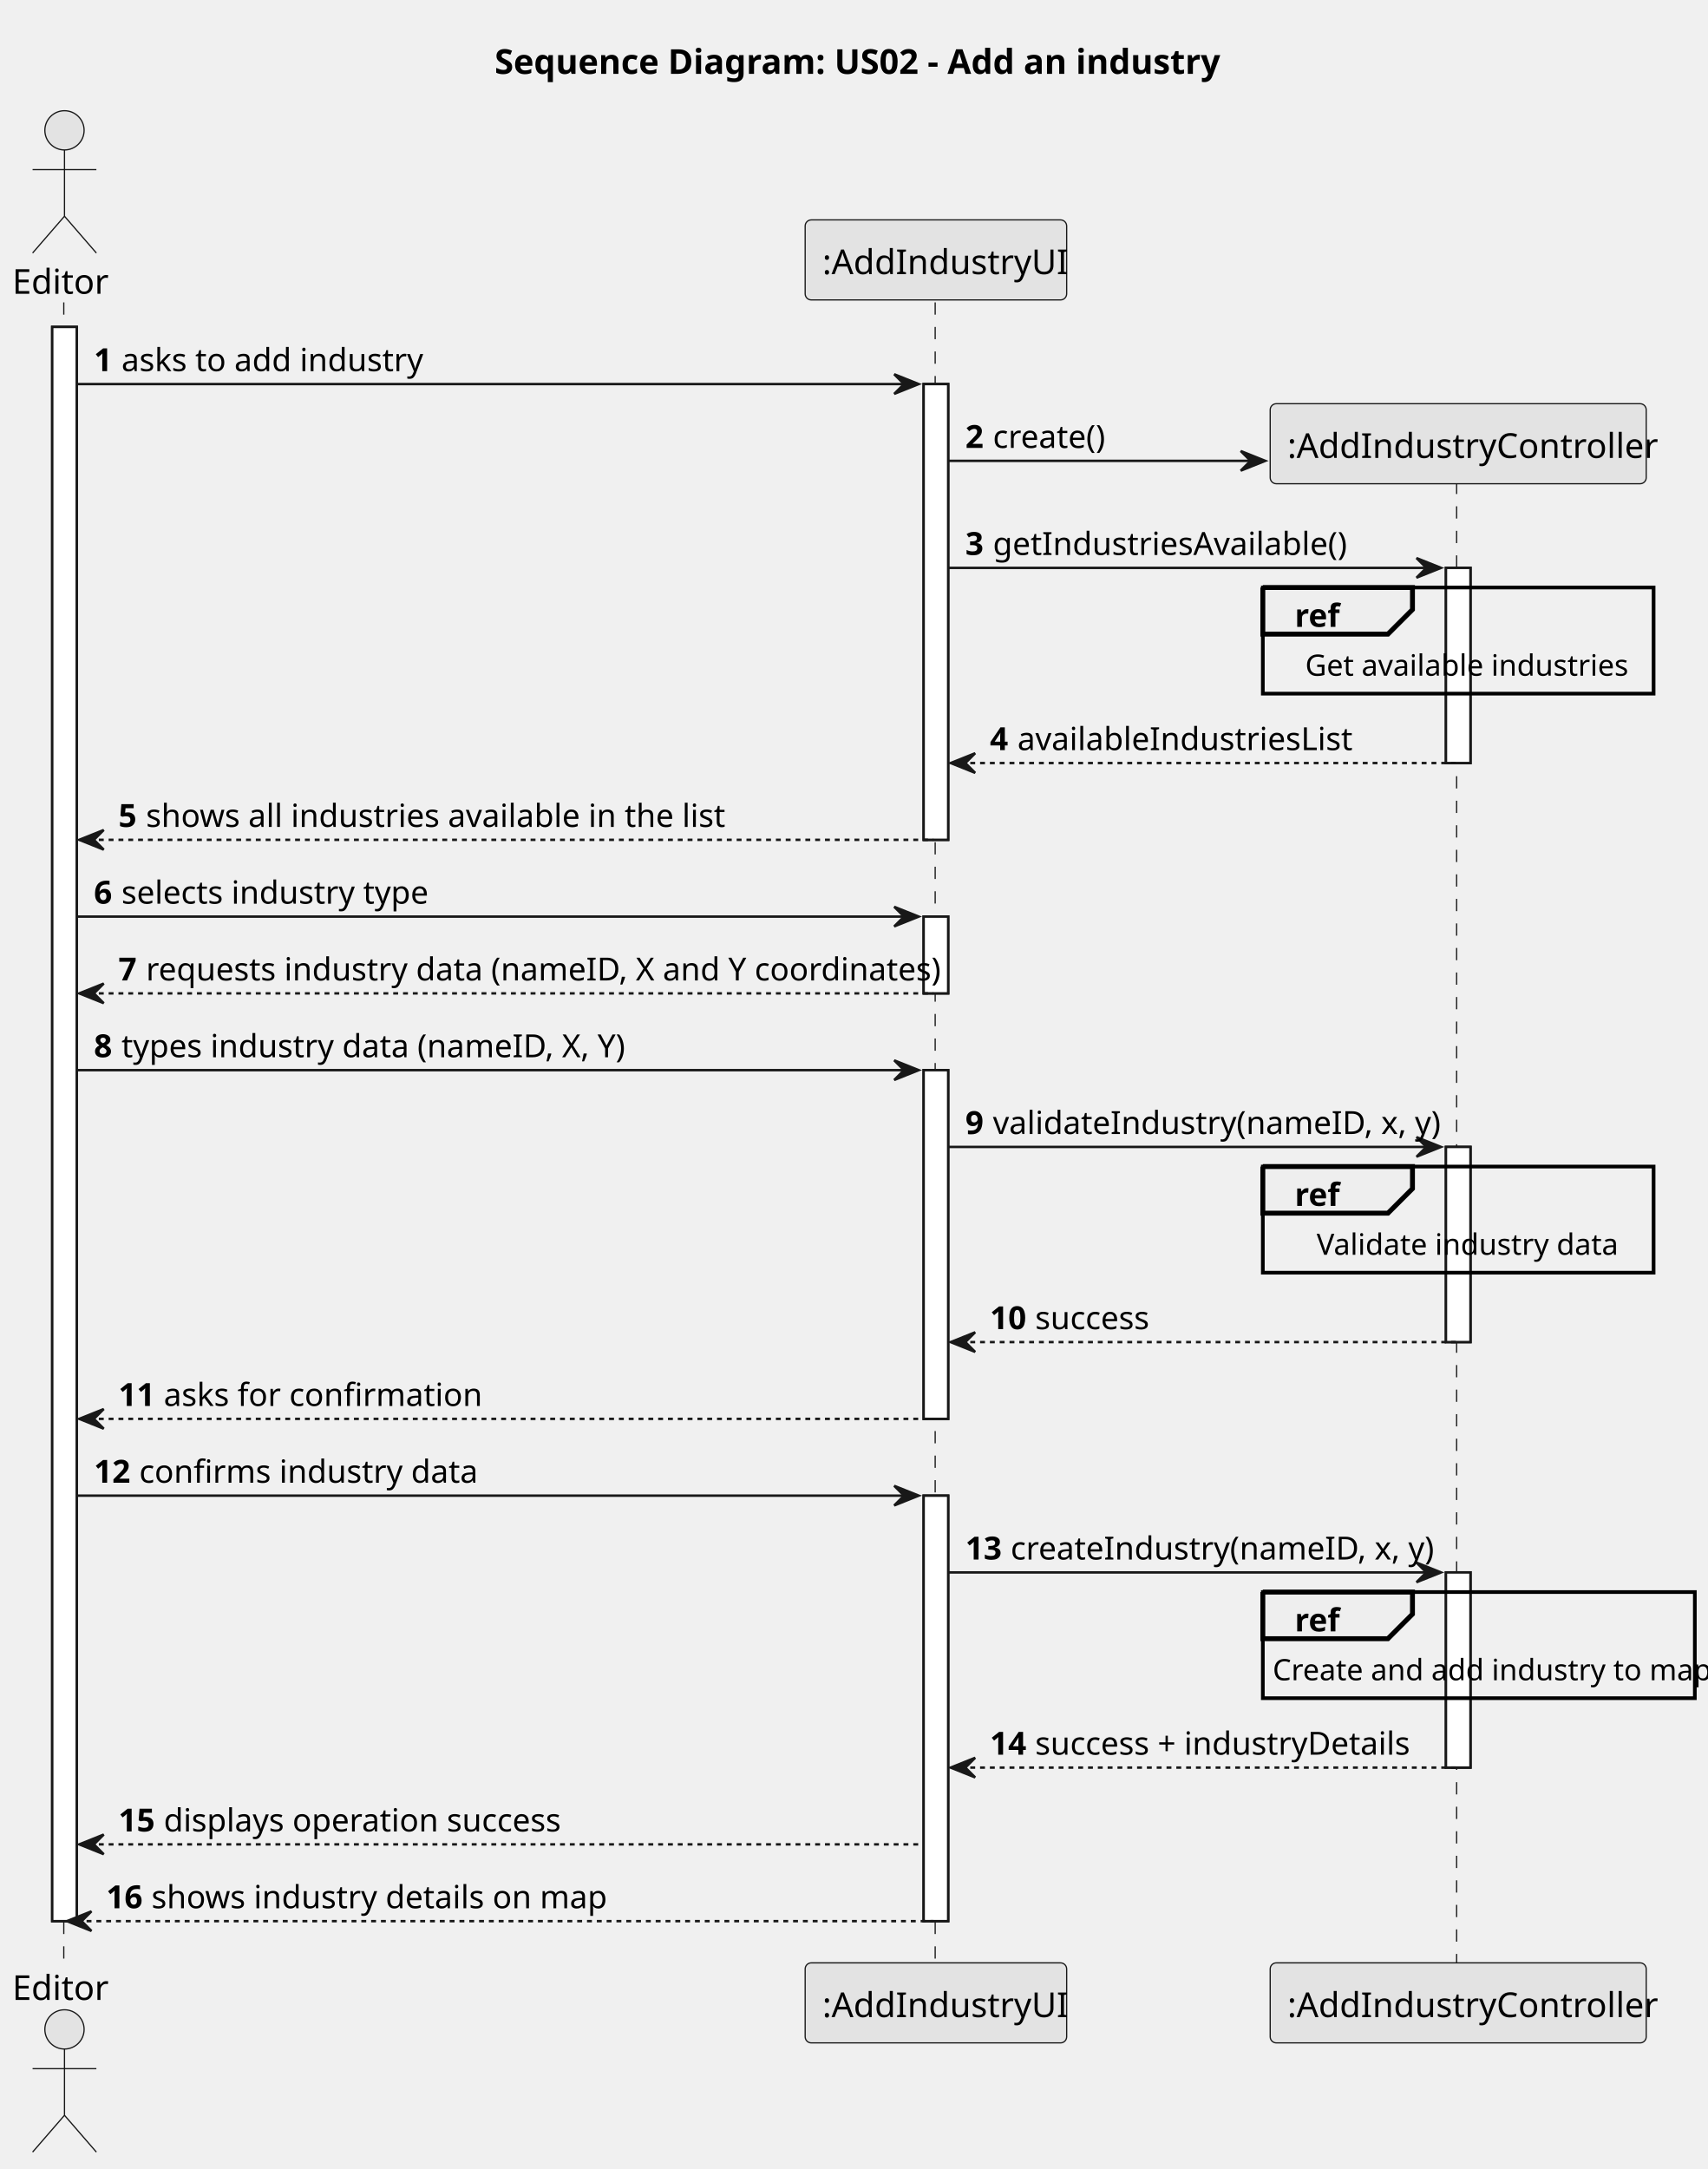
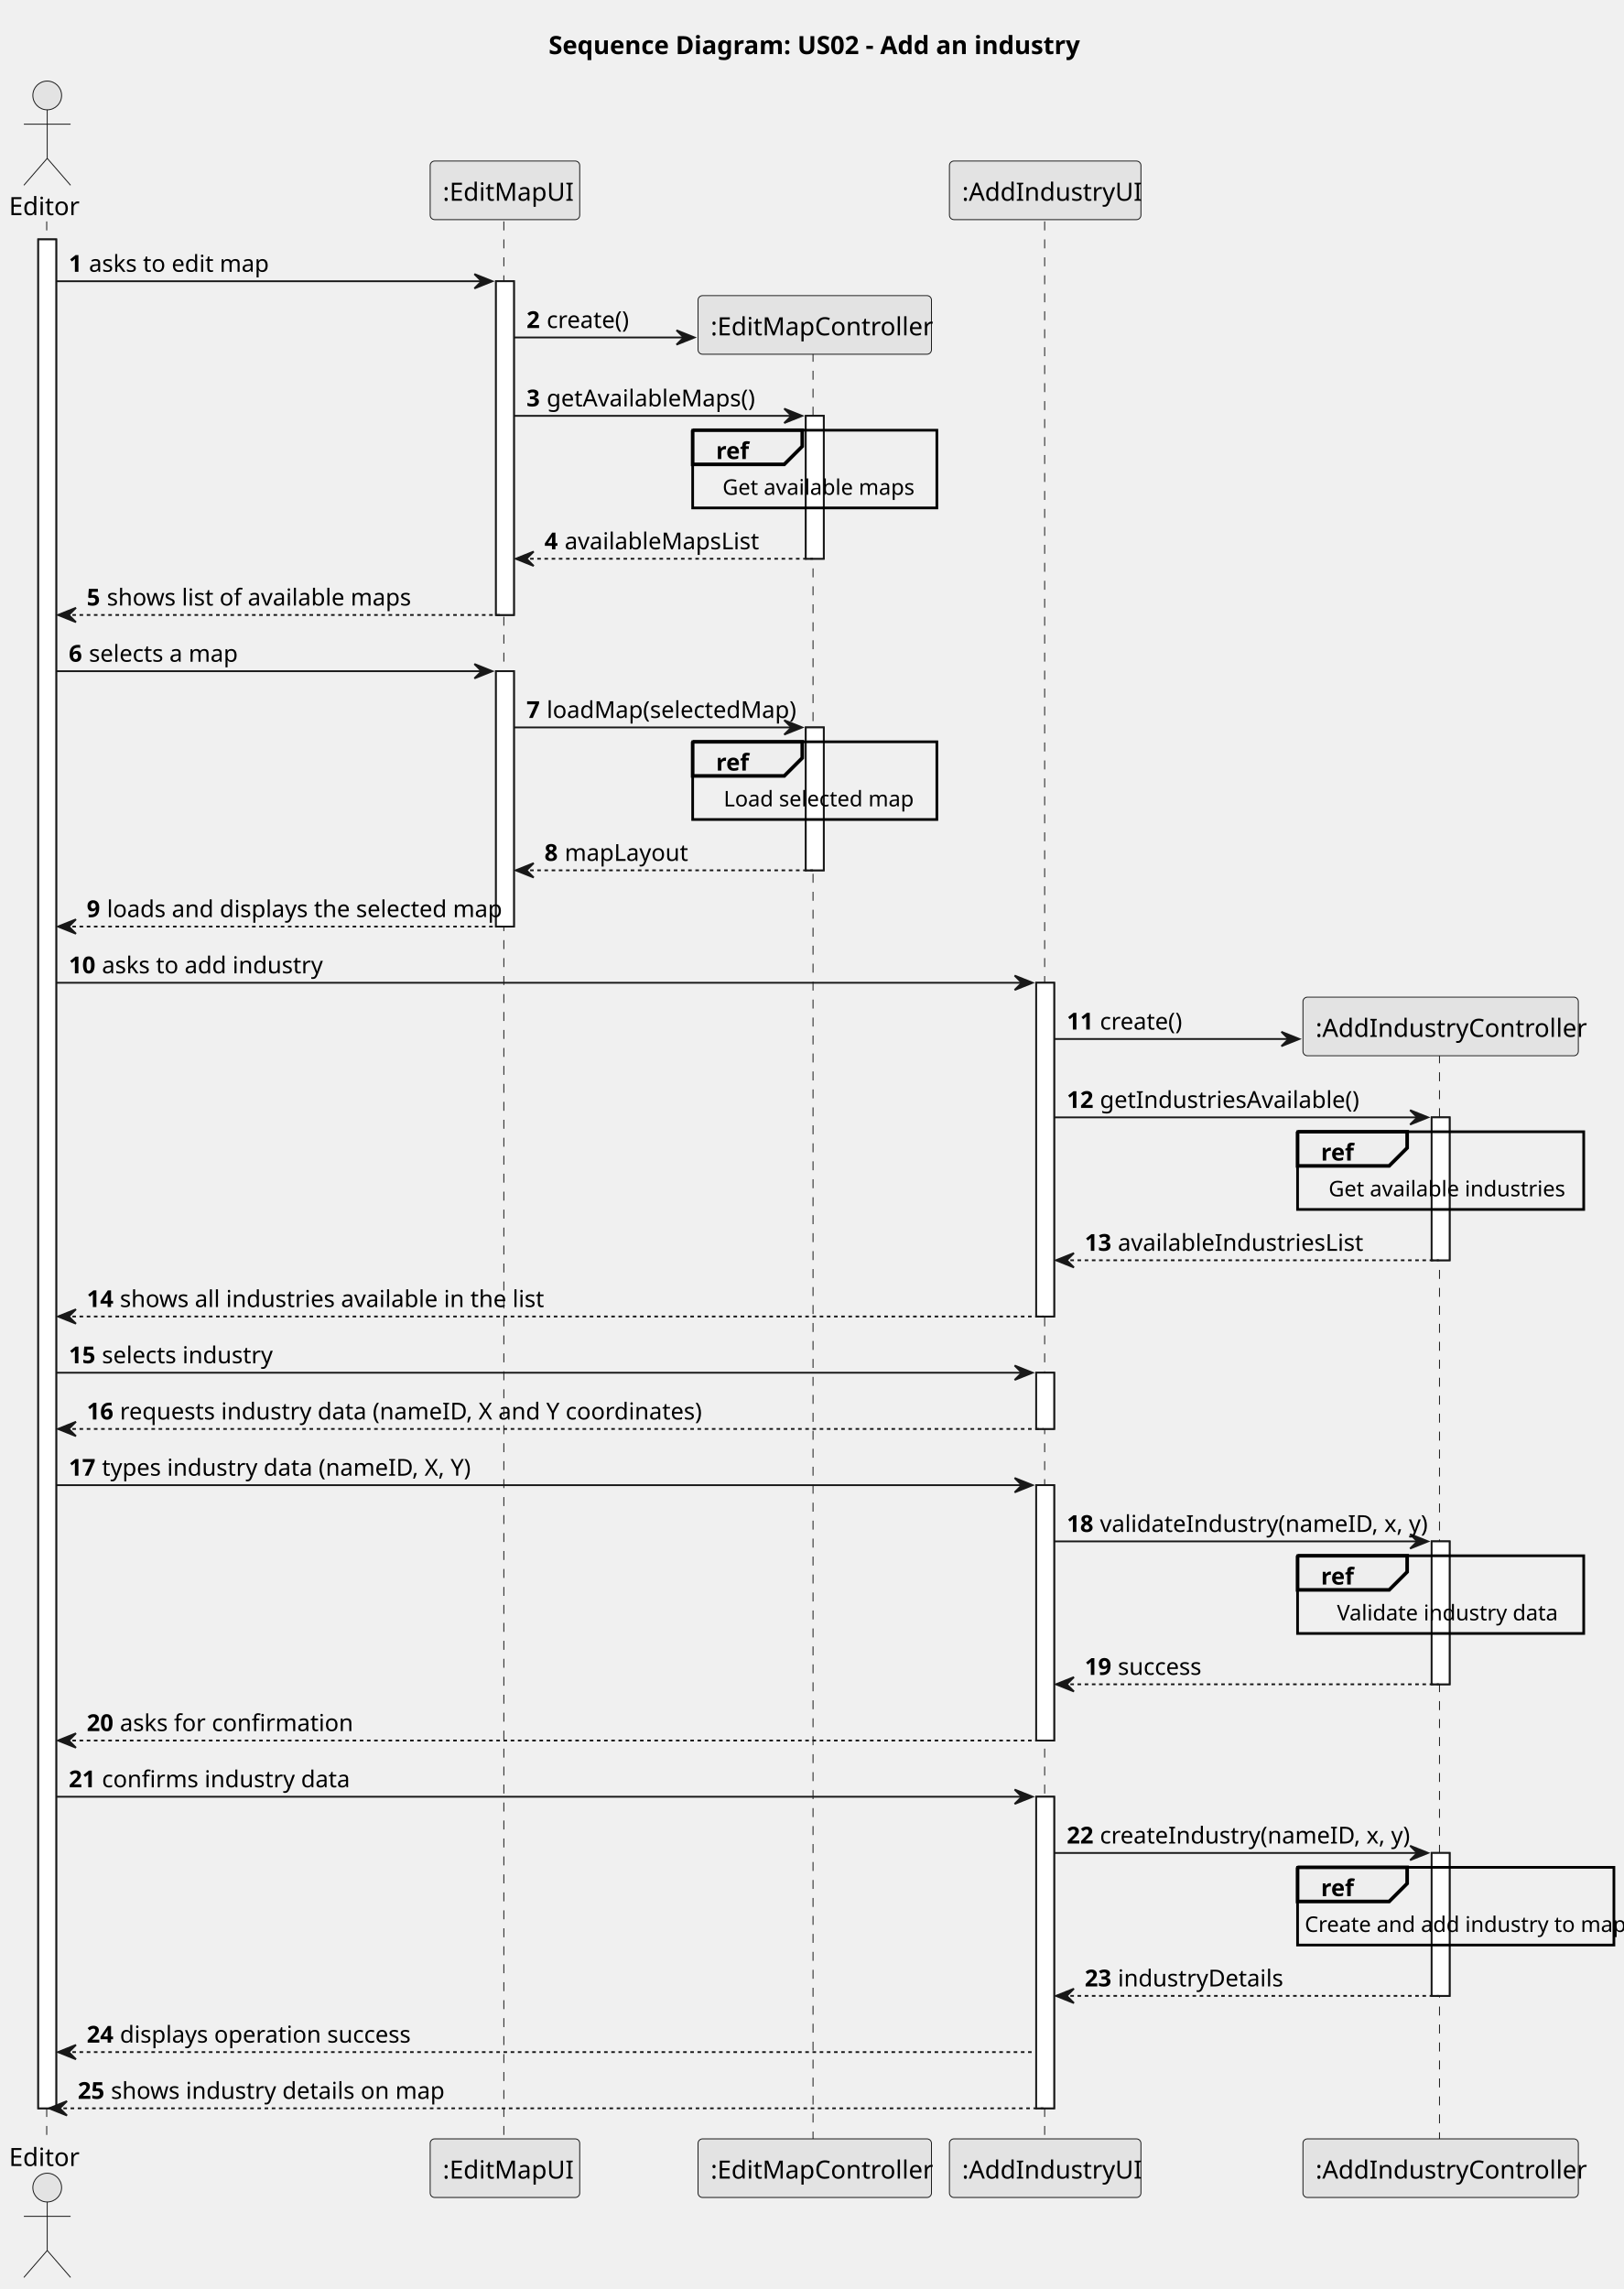
- <svg xmlns="http://www.w3.org/2000/svg" contentStyleType="text/css" height="884px" preserveAspectRatio="none" style="width:696px;height:884px;background:#FFFFFF;" version="1.1" viewBox="0 0 696 884" width="696px" zoomAndPan="magnify">
+ <svg xmlns="http://www.w3.org/2000/svg" contentStyleType="text/css" height="1274px" preserveAspectRatio="none" style="width:904px;height:1274px;background:#FFFFFF;" version="1.1" viewBox="0 0 904 1274" width="904px" zoomAndPan="magnify">
  <defs />
  <g>
-     <text fill="#000000" font-family="sans-serif" font-size="14" font-weight="bold" lengthAdjust="spacing" textLength="288.62" x="201.625" y="30.107">Sequence Diagram: US02 - Add an industry</text>
-     <rect fill="#FFFFFF" height="649.742" style="stroke:#181818;stroke-width:1.0;" width="10" x="21.286" y="133.242" />
-     <rect fill="#FFFFFF" height="185.746" style="stroke:#181818;stroke-width:1.0;" width="10" x="376.51" y="156.533" />
-     <rect fill="#FFFFFF" height="31.291" style="stroke:#181818;stroke-width:1.0;" width="10" x="376.51" y="373.57" />
-     <rect fill="#FFFFFF" height="142.125" style="stroke:#181818;stroke-width:1.0;" width="10" x="376.51" y="436.152" />
-     <rect fill="#FFFFFF" height="173.416" style="stroke:#181818;stroke-width:1.0;" width="10" x="376.51" y="609.568" />
-     <rect fill="#FFFFFF" height="79.543" style="stroke:#181818;stroke-width:1.0;" width="10" x="589.415" y="231.445" />
-     <rect fill="#FFFFFF" height="79.543" style="stroke:#181818;stroke-width:1.0;" width="10" x="589.415" y="467.443" />
-     <rect fill="#FFFFFF" height="79.543" style="stroke:#181818;stroke-width:1.0;" width="10" x="589.415" y="640.859" />
-     <line style="stroke:#181818;stroke-width:0.5;stroke-dasharray:5.0,5.0;" x1="26" x2="26" y1="123.242" y2="800.984" />
-     <line style="stroke:#181818;stroke-width:0.5;stroke-dasharray:5.0,5.0;" x1="381.21" x2="381.21" y1="123.242" y2="800.984" />
-     <line style="stroke:#181818;stroke-width:0.5;stroke-dasharray:5.0,5.0;" x1="593.771" x2="593.771" y1="196.344" y2="800.984" />
+     <text fill="#000000" font-family="sans-serif" font-size="14" font-weight="bold" lengthAdjust="spacing" textLength="288.62" x="305.397" y="30.107">Sequence Diagram: US02 - Add an industry</text>
+     <rect fill="#FFFFFF" height="1040.195" style="stroke:#181818;stroke-width:1.0;" width="10" x="21.286" y="133.242" />
+     <rect fill="#FFFFFF" height="185.746" style="stroke:#181818;stroke-width:1.0;" width="10" x="276.09" y="156.533" />
+     <rect fill="#FFFFFF" height="142.125" style="stroke:#181818;stroke-width:1.0;" width="10" x="276.09" y="373.57" />
+     <rect fill="#FFFFFF" height="79.543" style="stroke:#181818;stroke-width:1.0;" width="10" x="448.555" y="231.445" />
+     <rect fill="#FFFFFF" height="79.543" style="stroke:#181818;stroke-width:1.0;" width="10" x="448.555" y="404.861" />
+     <rect fill="#FFFFFF" height="185.746" style="stroke:#181818;stroke-width:1.0;" width="10" x="576.823" y="546.986" />
+     <rect fill="#FFFFFF" height="31.291" style="stroke:#181818;stroke-width:1.0;" width="10" x="576.823" y="764.023" />
+     <rect fill="#FFFFFF" height="142.125" style="stroke:#181818;stroke-width:1.0;" width="10" x="576.823" y="826.606" />
+     <rect fill="#FFFFFF" height="173.416" style="stroke:#181818;stroke-width:1.0;" width="10" x="576.823" y="1000.021" />
+     <rect fill="#FFFFFF" height="79.543" style="stroke:#181818;stroke-width:1.0;" width="10" x="796.958" y="621.898" />
+     <rect fill="#FFFFFF" height="79.543" style="stroke:#181818;stroke-width:1.0;" width="10" x="796.958" y="857.896" />
+     <rect fill="#FFFFFF" height="79.543" style="stroke:#181818;stroke-width:1.0;" width="10" x="796.958" y="1031.312" />
+     <line style="stroke:#181818;stroke-width:0.5;stroke-dasharray:5.0,5.0;" x1="26" x2="26" y1="123.242" y2="1191.438" />
+     <line style="stroke:#181818;stroke-width:0.5;stroke-dasharray:5.0,5.0;" x1="280.466" x2="280.466" y1="123.242" y2="1191.438" />
+     <line style="stroke:#181818;stroke-width:0.5;stroke-dasharray:5.0,5.0;" x1="452.586" x2="452.586" y1="196.344" y2="1191.438" />
+     <line style="stroke:#181818;stroke-width:0.5;stroke-dasharray:5.0,5.0;" x1="581.523" x2="581.523" y1="123.242" y2="1191.438" />
+     <line style="stroke:#181818;stroke-width:0.5;stroke-dasharray:5.0,5.0;" x1="801.314" x2="801.314" y1="586.797" y2="1191.438" />
    <text fill="#000000" font-family="sans-serif" font-size="14" lengthAdjust="spacing" textLength="36.572" x="5" y="119.728">Editor</text>
    <ellipse cx="26.286" cy="53.121" fill="#E3E3E3" rx="8" ry="8" style="stroke:#181818;stroke-width:0.5;" />
    <path d="M26.286,61.121 L26.286,88.121 M13.286,69.121 L39.286,69.121 M26.286,88.121 L13.286,103.121 M26.286,88.121 L39.286,103.121 " fill="none" style="stroke:#181818;stroke-width:0.5;" />
-     <text fill="#000000" font-family="sans-serif" font-size="14" lengthAdjust="spacing" textLength="36.572" x="5" y="815.092">Editor</text>
-     <ellipse cx="26.286" cy="827.106" fill="#E3E3E3" rx="8" ry="8" style="stroke:#181818;stroke-width:0.5;" />
-     <path d="M26.286,835.106 L26.286,862.106 M13.286,843.106 L39.286,843.106 M26.286,862.106 L13.286,877.106 M26.286,862.106 L39.286,877.106 " fill="none" style="stroke:#181818;stroke-width:0.5;" />
-     <rect fill="#E3E3E3" height="32.621" rx="2.5" ry="2.5" style="stroke:#181818;stroke-width:0.5;" width="106.6" x="328.21" y="89.621" />
-     <text fill="#000000" font-family="sans-serif" font-size="14" lengthAdjust="spacing" textLength="92.6" x="335.21" y="111.728">:AddIndustryUI</text>
-     <rect fill="#E3E3E3" height="32.621" rx="2.5" ry="2.5" style="stroke:#181818;stroke-width:0.5;" width="106.6" x="328.21" y="799.984" />
-     <text fill="#000000" font-family="sans-serif" font-size="14" lengthAdjust="spacing" textLength="92.6" x="335.21" y="822.092">:AddIndustryUI</text>
-     <rect fill="#E3E3E3" height="32.621" rx="2.5" ry="2.5" style="stroke:#181818;stroke-width:0.5;" width="153.289" x="517.771" y="799.984" />
-     <text fill="#000000" font-family="sans-serif" font-size="14" lengthAdjust="spacing" textLength="139.289" x="524.771" y="822.092">:AddIndustryController</text>
-     <rect fill="#FFFFFF" height="649.742" style="stroke:#181818;stroke-width:1.0;" width="10" x="21.286" y="133.242" />
-     <rect fill="#FFFFFF" height="185.746" style="stroke:#181818;stroke-width:1.0;" width="10" x="376.51" y="156.533" />
-     <rect fill="#FFFFFF" height="31.291" style="stroke:#181818;stroke-width:1.0;" width="10" x="376.51" y="373.57" />
-     <rect fill="#FFFFFF" height="142.125" style="stroke:#181818;stroke-width:1.0;" width="10" x="376.51" y="436.152" />
-     <rect fill="#FFFFFF" height="173.416" style="stroke:#181818;stroke-width:1.0;" width="10" x="376.51" y="609.568" />
-     <rect fill="#FFFFFF" height="79.543" style="stroke:#181818;stroke-width:1.0;" width="10" x="589.415" y="231.445" />
-     <rect fill="#FFFFFF" height="79.543" style="stroke:#181818;stroke-width:1.0;" width="10" x="589.415" y="467.443" />
-     <rect fill="#FFFFFF" height="79.543" style="stroke:#181818;stroke-width:1.0;" width="10" x="589.415" y="640.859" />
-     <polygon fill="#181818" points="364.51,152.533,374.51,156.533,364.51,160.533,368.51,156.533" style="stroke:#181818;stroke-width:1.0;" />
-     <line style="stroke:#181818;stroke-width:1.0;" x1="31.286" x2="370.51" y1="156.533" y2="156.533" />
+     <text fill="#000000" font-family="sans-serif" font-size="14" lengthAdjust="spacing" textLength="36.572" x="5" y="1205.545">Editor</text>
+     <ellipse cx="26.286" cy="1217.559" fill="#E3E3E3" rx="8" ry="8" style="stroke:#181818;stroke-width:0.5;" />
+     <path d="M26.286,1225.559 L26.286,1252.559 M13.286,1233.559 L39.286,1233.559 M26.286,1252.559 L13.286,1267.559 M26.286,1252.559 L39.286,1267.559 " fill="none" style="stroke:#181818;stroke-width:0.5;" />
+     <rect fill="#E3E3E3" height="32.621" rx="2.5" ry="2.5" style="stroke:#181818;stroke-width:0.5;" width="83.248" x="239.466" y="89.621" />
+     <text fill="#000000" font-family="sans-serif" font-size="14" lengthAdjust="spacing" textLength="69.248" x="246.466" y="111.728">:EditMapUI</text>
+     <rect fill="#E3E3E3" height="32.621" rx="2.5" ry="2.5" style="stroke:#181818;stroke-width:0.5;" width="83.248" x="239.466" y="1190.438" />
+     <text fill="#000000" font-family="sans-serif" font-size="14" lengthAdjust="spacing" textLength="69.248" x="246.466" y="1212.545">:EditMapUI</text>
+     <rect fill="#E3E3E3" height="32.621" rx="2.5" ry="2.5" style="stroke:#181818;stroke-width:0.5;" width="129.938" x="388.586" y="1190.438" />
+     <text fill="#000000" font-family="sans-serif" font-size="14" lengthAdjust="spacing" textLength="115.938" x="395.586" y="1212.545">:EditMapController</text>
+     <rect fill="#E3E3E3" height="32.621" rx="2.5" ry="2.5" style="stroke:#181818;stroke-width:0.5;" width="106.6" x="528.523" y="89.621" />
+     <text fill="#000000" font-family="sans-serif" font-size="14" lengthAdjust="spacing" textLength="92.6" x="535.523" y="111.728">:AddIndustryUI</text>
+     <rect fill="#E3E3E3" height="32.621" rx="2.5" ry="2.5" style="stroke:#181818;stroke-width:0.5;" width="106.6" x="528.523" y="1190.438" />
+     <text fill="#000000" font-family="sans-serif" font-size="14" lengthAdjust="spacing" textLength="92.6" x="535.523" y="1212.545">:AddIndustryUI</text>
+     <rect fill="#E3E3E3" height="32.621" rx="2.5" ry="2.5" style="stroke:#181818;stroke-width:0.5;" width="153.289" x="725.314" y="1190.438" />
+     <text fill="#000000" font-family="sans-serif" font-size="14" lengthAdjust="spacing" textLength="139.289" x="732.314" y="1212.545">:AddIndustryController</text>
+     <rect fill="#FFFFFF" height="1040.195" style="stroke:#181818;stroke-width:1.0;" width="10" x="21.286" y="133.242" />
+     <rect fill="#FFFFFF" height="185.746" style="stroke:#181818;stroke-width:1.0;" width="10" x="276.09" y="156.533" />
+     <rect fill="#FFFFFF" height="142.125" style="stroke:#181818;stroke-width:1.0;" width="10" x="276.09" y="373.57" />
+     <rect fill="#FFFFFF" height="79.543" style="stroke:#181818;stroke-width:1.0;" width="10" x="448.555" y="231.445" />
+     <rect fill="#FFFFFF" height="79.543" style="stroke:#181818;stroke-width:1.0;" width="10" x="448.555" y="404.861" />
+     <rect fill="#FFFFFF" height="185.746" style="stroke:#181818;stroke-width:1.0;" width="10" x="576.823" y="546.986" />
+     <rect fill="#FFFFFF" height="31.291" style="stroke:#181818;stroke-width:1.0;" width="10" x="576.823" y="764.023" />
+     <rect fill="#FFFFFF" height="142.125" style="stroke:#181818;stroke-width:1.0;" width="10" x="576.823" y="826.606" />
+     <rect fill="#FFFFFF" height="173.416" style="stroke:#181818;stroke-width:1.0;" width="10" x="576.823" y="1000.021" />
+     <rect fill="#FFFFFF" height="79.543" style="stroke:#181818;stroke-width:1.0;" width="10" x="796.958" y="621.898" />
+     <rect fill="#FFFFFF" height="79.543" style="stroke:#181818;stroke-width:1.0;" width="10" x="796.958" y="857.896" />
+     <rect fill="#FFFFFF" height="79.543" style="stroke:#181818;stroke-width:1.0;" width="10" x="796.958" y="1031.312" />
+     <polygon fill="#181818" points="264.09,152.533,274.09,156.533,264.09,160.533,268.09,156.533" style="stroke:#181818;stroke-width:1.0;" />
+     <line style="stroke:#181818;stroke-width:1.0;" x1="31.286" x2="270.09" y1="156.533" y2="156.533" />
    <text fill="#000000" font-family="sans-serif" font-size="13" font-weight="bold" lengthAdjust="spacing" textLength="7.23" x="38.286" y="151.27">1</text>
-     <text fill="#000000" font-family="sans-serif" font-size="13" lengthAdjust="spacing" textLength="115.616" x="49.516" y="151.27">asks to add industry</text>
-     <polygon fill="#181818" points="505.771,183.824,515.771,187.824,505.771,191.824,509.771,187.824" style="stroke:#181818;stroke-width:1.0;" />
-     <line style="stroke:#181818;stroke-width:1.0;" x1="386.51" x2="511.771" y1="187.824" y2="187.824" />
-     <text fill="#000000" font-family="sans-serif" font-size="13" font-weight="bold" lengthAdjust="spacing" textLength="7.23" x="393.51" y="182.561">2</text>
-     <text fill="#000000" font-family="sans-serif" font-size="13" lengthAdjust="spacing" textLength="44.789" x="404.74" y="182.561">create()</text>
-     <rect fill="#E3E3E3" height="32.621" rx="2.5" ry="2.5" style="stroke:#181818;stroke-width:0.5;" width="153.289" x="517.771" y="164.533" />
-     <text fill="#000000" font-family="sans-serif" font-size="14" lengthAdjust="spacing" textLength="139.289" x="524.771" y="186.641">:AddIndustryController</text>
-     <polygon fill="#181818" points="577.415,227.445,587.415,231.445,577.415,235.445,581.415,231.445" style="stroke:#181818;stroke-width:1.0;" />
-     <line style="stroke:#181818;stroke-width:1.0;" x1="386.51" x2="583.415" y1="231.445" y2="231.445" />
-     <text fill="#000000" font-family="sans-serif" font-size="13" font-weight="bold" lengthAdjust="spacing" textLength="7.23" x="393.51" y="226.183">3</text>
-     <text fill="#000000" font-family="sans-serif" font-size="13" lengthAdjust="spacing" textLength="135.846" x="404.74" y="226.183">getIndustriesAvailable()</text>
-     <rect fill="none" height="43.252" style="stroke:#000000;stroke-width:1.5;" width="159.289" x="514.771" y="239.445" />
-     <path d="M514.771,239.445 L575.771,239.445 L575.771,248.445 L565.771,258.445 L514.771,258.445 L514.771,239.445 " fill="#EEEEEE" style="stroke:#000000;stroke-width:2.0;" />
-     <text fill="#000000" font-family="sans-serif" font-size="13" font-weight="bold" lengthAdjust="spacing" textLength="16.618" x="527.771" y="255.474">ref</text>
-     <text fill="#000000" font-family="sans-serif" font-size="12" lengthAdjust="spacing" textLength="124.734" x="532.048" y="275.394">Get available industries</text>
-     <polygon fill="#181818" points="397.51,306.988,387.51,310.988,397.51,314.988,393.51,310.988" style="stroke:#181818;stroke-width:1.0;" />
-     <line style="stroke:#181818;stroke-width:1.0;stroke-dasharray:2.0,2.0;" x1="391.51" x2="593.415" y1="310.988" y2="310.988" />
-     <text fill="#000000" font-family="sans-serif" font-size="13" font-weight="bold" lengthAdjust="spacing" textLength="7.23" x="403.51" y="305.726">4</text>
-     <text fill="#000000" font-family="sans-serif" font-size="13" lengthAdjust="spacing" textLength="127.905" x="414.74" y="305.726">availableIndustriesList</text>
+     <text fill="#000000" font-family="sans-serif" font-size="13" lengthAdjust="spacing" textLength="94.656" x="49.516" y="151.27">asks to edit map</text>
+     <polygon fill="#181818" points="376.586,183.824,386.586,187.824,376.586,191.824,380.586,187.824" style="stroke:#181818;stroke-width:1.0;" />
+     <line style="stroke:#181818;stroke-width:1.0;" x1="286.09" x2="382.586" y1="187.824" y2="187.824" />
+     <text fill="#000000" font-family="sans-serif" font-size="13" font-weight="bold" lengthAdjust="spacing" textLength="7.23" x="293.09" y="182.561">2</text>
+     <text fill="#000000" font-family="sans-serif" font-size="13" lengthAdjust="spacing" textLength="44.789" x="304.32" y="182.561">create()</text>
+     <rect fill="#E3E3E3" height="32.621" rx="2.5" ry="2.5" style="stroke:#181818;stroke-width:0.5;" width="129.938" x="388.586" y="164.533" />
+     <text fill="#000000" font-family="sans-serif" font-size="14" lengthAdjust="spacing" textLength="115.938" x="395.586" y="186.641">:EditMapController</text>
+     <polygon fill="#181818" points="436.555,227.445,446.555,231.445,436.555,235.445,440.555,231.445" style="stroke:#181818;stroke-width:1.0;" />
+     <line style="stroke:#181818;stroke-width:1.0;" x1="286.09" x2="442.555" y1="231.445" y2="231.445" />
+     <text fill="#000000" font-family="sans-serif" font-size="13" font-weight="bold" lengthAdjust="spacing" textLength="7.23" x="293.09" y="226.183">3</text>
+     <text fill="#000000" font-family="sans-serif" font-size="13" lengthAdjust="spacing" textLength="111.274" x="304.32" y="226.183">getAvailableMaps()</text>
+     <rect fill="none" height="43.252" style="stroke:#000000;stroke-width:1.5;" width="135.938" x="385.586" y="239.445" />
+     <path d="M385.586,239.445 L446.586,239.445 L446.586,248.445 L436.586,258.445 L385.586,258.445 L385.586,239.445 " fill="#EEEEEE" style="stroke:#000000;stroke-width:2.0;" />
+     <text fill="#000000" font-family="sans-serif" font-size="13" font-weight="bold" lengthAdjust="spacing" textLength="16.618" x="398.586" y="255.474">ref</text>
+     <text fill="#000000" font-family="sans-serif" font-size="12" lengthAdjust="spacing" textLength="102.721" x="402.194" y="275.394">Get available maps</text>
+     <polygon fill="#181818" points="297.09,306.988,287.09,310.988,297.09,314.988,293.09,310.988" style="stroke:#181818;stroke-width:1.0;" />
+     <line style="stroke:#181818;stroke-width:1.0;stroke-dasharray:2.0,2.0;" x1="291.09" x2="452.555" y1="310.988" y2="310.988" />
+     <text fill="#000000" font-family="sans-serif" font-size="13" font-weight="bold" lengthAdjust="spacing" textLength="7.23" x="303.09" y="305.726">4</text>
+     <text fill="#000000" font-family="sans-serif" font-size="13" lengthAdjust="spacing" textLength="103.334" x="314.32" y="305.726">availableMapsList</text>
    <polygon fill="#181818" points="42.286,338.279,32.286,342.279,42.286,346.279,38.286,342.279" style="stroke:#181818;stroke-width:1.0;" />
-     <line style="stroke:#181818;stroke-width:1.0;stroke-dasharray:2.0,2.0;" x1="36.286" x2="380.51" y1="342.279" y2="342.279" />
+     <line style="stroke:#181818;stroke-width:1.0;stroke-dasharray:2.0,2.0;" x1="36.286" x2="280.09" y1="342.279" y2="342.279" />
    <text fill="#000000" font-family="sans-serif" font-size="13" font-weight="bold" lengthAdjust="spacing" textLength="7.23" x="48.286" y="337.017">5</text>
-     <text fill="#000000" font-family="sans-serif" font-size="13" lengthAdjust="spacing" textLength="222.555" x="59.516" y="337.017">shows all industries available in the list</text>
-     <polygon fill="#181818" points="364.51,369.57,374.51,373.57,364.51,377.57,368.51,373.57" style="stroke:#181818;stroke-width:1.0;" />
-     <line style="stroke:#181818;stroke-width:1.0;" x1="31.286" x2="370.51" y1="373.57" y2="373.57" />
+     <text fill="#000000" font-family="sans-serif" font-size="13" lengthAdjust="spacing" textLength="161.129" x="59.516" y="337.017">shows list of available maps</text>
+     <polygon fill="#181818" points="264.09,369.57,274.09,373.57,264.09,377.57,268.09,373.57" style="stroke:#181818;stroke-width:1.0;" />
+     <line style="stroke:#181818;stroke-width:1.0;" x1="31.286" x2="270.09" y1="373.57" y2="373.57" />
    <text fill="#000000" font-family="sans-serif" font-size="13" font-weight="bold" lengthAdjust="spacing" textLength="7.23" x="38.286" y="368.308">6</text>
-     <text fill="#000000" font-family="sans-serif" font-size="13" lengthAdjust="spacing" textLength="117.774" x="49.516" y="368.308">selects industry type</text>
-     <polygon fill="#181818" points="42.286,400.861,32.286,404.861,42.286,408.861,38.286,404.861" style="stroke:#181818;stroke-width:1.0;" />
-     <line style="stroke:#181818;stroke-width:1.0;stroke-dasharray:2.0,2.0;" x1="36.286" x2="380.51" y1="404.861" y2="404.861" />
-     <text fill="#000000" font-family="sans-serif" font-size="13" font-weight="bold" lengthAdjust="spacing" textLength="7.23" x="48.286" y="399.599">7</text>
-     <text fill="#000000" font-family="sans-serif" font-size="13" lengthAdjust="spacing" textLength="309.994" x="59.516" y="399.599">requests industry data (nameID, X and Y coordinates)</text>
-     <polygon fill="#181818" points="364.51,432.152,374.51,436.152,364.51,440.152,368.51,436.152" style="stroke:#181818;stroke-width:1.0;" />
-     <line style="stroke:#181818;stroke-width:1.0;" x1="31.286" x2="370.51" y1="436.152" y2="436.152" />
-     <text fill="#000000" font-family="sans-serif" font-size="13" font-weight="bold" lengthAdjust="spacing" textLength="7.23" x="38.286" y="430.89">8</text>
-     <text fill="#000000" font-family="sans-serif" font-size="13" lengthAdjust="spacing" textLength="198.694" x="49.516" y="430.89">types industry data (nameID, X, Y)</text>
-     <polygon fill="#181818" points="577.415,463.443,587.415,467.443,577.415,471.443,581.415,467.443" style="stroke:#181818;stroke-width:1.0;" />
-     <line style="stroke:#181818;stroke-width:1.0;" x1="386.51" x2="583.415" y1="467.443" y2="467.443" />
-     <text fill="#000000" font-family="sans-serif" font-size="13" font-weight="bold" lengthAdjust="spacing" textLength="7.23" x="393.51" y="462.181">9</text>
-     <text fill="#000000" font-family="sans-serif" font-size="13" lengthAdjust="spacing" textLength="172.675" x="404.74" y="462.181">validateIndustry(nameID, x, y)</text>
-     <rect fill="none" height="43.252" style="stroke:#000000;stroke-width:1.5;" width="159.289" x="514.771" y="475.443" />
-     <path d="M514.771,475.443 L575.771,475.443 L575.771,484.443 L565.771,494.443 L514.771,494.443 L514.771,475.443 " fill="#EEEEEE" style="stroke:#000000;stroke-width:2.0;" />
-     <text fill="#000000" font-family="sans-serif" font-size="13" font-weight="bold" lengthAdjust="spacing" textLength="16.618" x="527.771" y="491.472">ref</text>
-     <text fill="#000000" font-family="sans-serif" font-size="12" lengthAdjust="spacing" textLength="115.406" x="536.712" y="511.393">Validate industry data</text>
-     <polygon fill="#181818" points="397.51,542.986,387.51,546.986,397.51,550.986,393.51,546.986" style="stroke:#181818;stroke-width:1.0;" />
-     <line style="stroke:#181818;stroke-width:1.0;stroke-dasharray:2.0,2.0;" x1="391.51" x2="593.415" y1="546.986" y2="546.986" />
-     <text fill="#000000" font-family="sans-serif" font-size="13" font-weight="bold" lengthAdjust="spacing" textLength="14.46" x="403.51" y="541.724">10</text>
-     <text fill="#000000" font-family="sans-serif" font-size="13" lengthAdjust="spacing" textLength="46.96" x="421.97" y="541.724">success</text>
-     <polygon fill="#181818" points="42.286,574.277,32.286,578.277,42.286,582.277,38.286,578.277" style="stroke:#181818;stroke-width:1.0;" />
-     <line style="stroke:#181818;stroke-width:1.0;stroke-dasharray:2.0,2.0;" x1="36.286" x2="380.51" y1="578.277" y2="578.277" />
-     <text fill="#000000" font-family="sans-serif" font-size="13" font-weight="bold" lengthAdjust="spacing" textLength="14.46" x="48.286" y="573.015">11</text>
-     <text fill="#000000" font-family="sans-serif" font-size="13" lengthAdjust="spacing" textLength="119.933" x="66.746" y="573.015">asks for confirmation</text>
-     <polygon fill="#181818" points="364.51,605.568,374.51,609.568,364.51,613.568,368.51,609.568" style="stroke:#181818;stroke-width:1.0;" />
-     <line style="stroke:#181818;stroke-width:1.0;" x1="31.286" x2="370.51" y1="609.568" y2="609.568" />
-     <text fill="#000000" font-family="sans-serif" font-size="13" font-weight="bold" lengthAdjust="spacing" textLength="14.46" x="38.286" y="604.306">12</text>
-     <text fill="#000000" font-family="sans-serif" font-size="13" lengthAdjust="spacing" textLength="127.163" x="56.746" y="604.306">confirms industry data</text>
-     <polygon fill="#181818" points="577.415,636.859,587.415,640.859,577.415,644.859,581.415,640.859" style="stroke:#181818;stroke-width:1.0;" />
-     <line style="stroke:#181818;stroke-width:1.0;" x1="386.51" x2="583.415" y1="640.859" y2="640.859" />
-     <text fill="#000000" font-family="sans-serif" font-size="13" font-weight="bold" lengthAdjust="spacing" textLength="14.46" x="393.51" y="635.597">13</text>
-     <text fill="#000000" font-family="sans-serif" font-size="13" lengthAdjust="spacing" textLength="163.998" x="411.97" y="635.597">createIndustry(nameID, x, y)</text>
-     <rect fill="none" height="43.252" style="stroke:#000000;stroke-width:1.5;" width="176.1" x="514.771" y="648.859" />
-     <path d="M514.771,648.859 L575.771,648.859 L575.771,657.859 L565.771,667.859 L514.771,667.859 L514.771,648.859 " fill="#EEEEEE" style="stroke:#000000;stroke-width:2.0;" />
-     <text fill="#000000" font-family="sans-serif" font-size="13" font-weight="bold" lengthAdjust="spacing" textLength="16.618" x="527.771" y="664.888">ref</text>
-     <text fill="#000000" font-family="sans-serif" font-size="12" lengthAdjust="spacing" textLength="168.1" x="518.771" y="684.809">Create and add industry to map</text>
-     <polygon fill="#181818" points="397.51,716.402,387.51,720.402,397.51,724.402,393.51,720.402" style="stroke:#181818;stroke-width:1.0;" />
-     <line style="stroke:#181818;stroke-width:1.0;stroke-dasharray:2.0,2.0;" x1="391.51" x2="593.415" y1="720.402" y2="720.402" />
-     <text fill="#000000" font-family="sans-serif" font-size="13" font-weight="bold" lengthAdjust="spacing" textLength="14.46" x="403.51" y="715.14">14</text>
-     <text fill="#000000" font-family="sans-serif" font-size="13" lengthAdjust="spacing" textLength="147.031" x="421.97" y="715.14">success + industryDetails</text>
-     <polygon fill="#181818" points="42.286,747.693,32.286,751.693,42.286,755.693,38.286,751.693" style="stroke:#181818;stroke-width:1.0;" />
-     <line style="stroke:#181818;stroke-width:1.0;stroke-dasharray:2.0,2.0;" x1="36.286" x2="375.51" y1="751.693" y2="751.693" />
-     <text fill="#000000" font-family="sans-serif" font-size="13" font-weight="bold" lengthAdjust="spacing" textLength="14.46" x="48.286" y="746.431">15</text>
-     <text fill="#000000" font-family="sans-serif" font-size="13" lengthAdjust="spacing" textLength="155.359" x="66.746" y="746.431">displays operation success</text>
-     <polygon fill="#181818" points="37.286,778.984,27.286,782.984,37.286,786.984,33.286,782.984" style="stroke:#181818;stroke-width:1.0;" />
-     <line style="stroke:#181818;stroke-width:1.0;stroke-dasharray:2.0,2.0;" x1="31.286" x2="380.51" y1="782.984" y2="782.984" />
-     <text fill="#000000" font-family="sans-serif" font-size="13" font-weight="bold" lengthAdjust="spacing" textLength="14.46" x="43.286" y="777.722">16</text>
-     <text fill="#000000" font-family="sans-serif" font-size="13" lengthAdjust="spacing" textLength="174.142" x="61.746" y="777.722">shows industry details on map</text>
+     <text fill="#000000" font-family="sans-serif" font-size="13" lengthAdjust="spacing" textLength="80.203" x="49.516" y="368.308">selects a map</text>
+     <polygon fill="#181818" points="436.555,400.861,446.555,404.861,436.555,408.861,440.555,404.861" style="stroke:#181818;stroke-width:1.0;" />
+     <line style="stroke:#181818;stroke-width:1.0;" x1="286.09" x2="442.555" y1="404.861" y2="404.861" />
+     <text fill="#000000" font-family="sans-serif" font-size="13" font-weight="bold" lengthAdjust="spacing" textLength="7.23" x="293.09" y="399.599">7</text>
+     <text fill="#000000" font-family="sans-serif" font-size="13" lengthAdjust="spacing" textLength="132.234" x="304.32" y="399.599">loadMap(selectedMap)</text>
+     <rect fill="none" height="43.252" style="stroke:#000000;stroke-width:1.5;" width="135.938" x="385.586" y="412.861" />
+     <path d="M385.586,412.861 L446.586,412.861 L446.586,421.861 L436.586,431.861 L385.586,431.861 L385.586,412.861 " fill="#EEEEEE" style="stroke:#000000;stroke-width:2.0;" />
+     <text fill="#000000" font-family="sans-serif" font-size="13" font-weight="bold" lengthAdjust="spacing" textLength="16.618" x="398.586" y="428.89">ref</text>
+     <text fill="#000000" font-family="sans-serif" font-size="12" lengthAdjust="spacing" textLength="101.402" x="402.853" y="448.81">Load selected map</text>
+     <polygon fill="#181818" points="297.09,480.404,287.09,484.404,297.09,488.404,293.09,484.404" style="stroke:#181818;stroke-width:1.0;" />
+     <line style="stroke:#181818;stroke-width:1.0;stroke-dasharray:2.0,2.0;" x1="291.09" x2="452.555" y1="484.404" y2="484.404" />
+     <text fill="#000000" font-family="sans-serif" font-size="13" font-weight="bold" lengthAdjust="spacing" textLength="7.23" x="303.09" y="479.142">8</text>
+     <text fill="#000000" font-family="sans-serif" font-size="13" lengthAdjust="spacing" textLength="64.321" x="314.32" y="479.142">mapLayout</text>
+     <polygon fill="#181818" points="42.286,511.695,32.286,515.695,42.286,519.695,38.286,515.695" style="stroke:#181818;stroke-width:1.0;" />
+     <line style="stroke:#181818;stroke-width:1.0;stroke-dasharray:2.0,2.0;" x1="36.286" x2="280.09" y1="515.695" y2="515.695" />
+     <text fill="#000000" font-family="sans-serif" font-size="13" font-weight="bold" lengthAdjust="spacing" textLength="7.23" x="48.286" y="510.433">9</text>
+     <text fill="#000000" font-family="sans-serif" font-size="13" lengthAdjust="spacing" textLength="209.574" x="59.516" y="510.433">loads and displays the selected map</text>
+     <polygon fill="#181818" points="564.823,542.986,574.823,546.986,564.823,550.986,568.823,546.986" style="stroke:#181818;stroke-width:1.0;" />
+     <line style="stroke:#181818;stroke-width:1.0;" x1="31.286" x2="570.823" y1="546.986" y2="546.986" />
+     <text fill="#000000" font-family="sans-serif" font-size="13" font-weight="bold" lengthAdjust="spacing" textLength="14.46" x="38.286" y="541.724">10</text>
+     <text fill="#000000" font-family="sans-serif" font-size="13" lengthAdjust="spacing" textLength="115.616" x="56.746" y="541.724">asks to add industry</text>
+     <polygon fill="#181818" points="713.314,574.277,723.314,578.277,713.314,582.277,717.314,578.277" style="stroke:#181818;stroke-width:1.0;" />
+     <line style="stroke:#181818;stroke-width:1.0;" x1="586.823" x2="719.314" y1="578.277" y2="578.277" />
+     <text fill="#000000" font-family="sans-serif" font-size="13" font-weight="bold" lengthAdjust="spacing" textLength="14.46" x="593.823" y="573.015">11</text>
+     <text fill="#000000" font-family="sans-serif" font-size="13" lengthAdjust="spacing" textLength="44.789" x="612.283" y="573.015">create()</text>
+     <rect fill="#E3E3E3" height="32.621" rx="2.5" ry="2.5" style="stroke:#181818;stroke-width:0.5;" width="153.289" x="725.314" y="554.986" />
+     <text fill="#000000" font-family="sans-serif" font-size="14" lengthAdjust="spacing" textLength="139.289" x="732.314" y="577.094">:AddIndustryController</text>
+     <polygon fill="#181818" points="784.958,617.898,794.958,621.898,784.958,625.898,788.958,621.898" style="stroke:#181818;stroke-width:1.0;" />
+     <line style="stroke:#181818;stroke-width:1.0;" x1="586.823" x2="790.958" y1="621.898" y2="621.898" />
+     <text fill="#000000" font-family="sans-serif" font-size="13" font-weight="bold" lengthAdjust="spacing" textLength="14.46" x="593.823" y="616.636">12</text>
+     <text fill="#000000" font-family="sans-serif" font-size="13" lengthAdjust="spacing" textLength="135.846" x="612.283" y="616.636">getIndustriesAvailable()</text>
+     <rect fill="none" height="43.252" style="stroke:#000000;stroke-width:1.5;" width="159.289" x="722.314" y="629.898" />
+     <path d="M722.314,629.898 L783.314,629.898 L783.314,638.898 L773.314,648.898 L722.314,648.898 L722.314,629.898 " fill="#EEEEEE" style="stroke:#000000;stroke-width:2.0;" />
+     <text fill="#000000" font-family="sans-serif" font-size="13" font-weight="bold" lengthAdjust="spacing" textLength="16.618" x="735.314" y="645.927">ref</text>
+     <text fill="#000000" font-family="sans-serif" font-size="12" lengthAdjust="spacing" textLength="124.734" x="739.591" y="665.848">Get available industries</text>
+     <polygon fill="#181818" points="597.823,697.441,587.823,701.441,597.823,705.441,593.823,701.441" style="stroke:#181818;stroke-width:1.0;" />
+     <line style="stroke:#181818;stroke-width:1.0;stroke-dasharray:2.0,2.0;" x1="591.823" x2="800.958" y1="701.441" y2="701.441" />
+     <text fill="#000000" font-family="sans-serif" font-size="13" font-weight="bold" lengthAdjust="spacing" textLength="14.46" x="603.823" y="696.179">13</text>
+     <text fill="#000000" font-family="sans-serif" font-size="13" lengthAdjust="spacing" textLength="127.905" x="622.283" y="696.179">availableIndustriesList</text>
+     <polygon fill="#181818" points="42.286,728.732,32.286,732.732,42.286,736.732,38.286,732.732" style="stroke:#181818;stroke-width:1.0;" />
+     <line style="stroke:#181818;stroke-width:1.0;stroke-dasharray:2.0,2.0;" x1="36.286" x2="580.823" y1="732.732" y2="732.732" />
+     <text fill="#000000" font-family="sans-serif" font-size="13" font-weight="bold" lengthAdjust="spacing" textLength="14.46" x="48.286" y="727.47">14</text>
+     <text fill="#000000" font-family="sans-serif" font-size="13" lengthAdjust="spacing" textLength="222.555" x="66.746" y="727.47">shows all industries available in the list</text>
+     <polygon fill="#181818" points="564.823,760.023,574.823,764.023,564.823,768.023,568.823,764.023" style="stroke:#181818;stroke-width:1.0;" />
+     <line style="stroke:#181818;stroke-width:1.0;" x1="31.286" x2="570.823" y1="764.023" y2="764.023" />
+     <text fill="#000000" font-family="sans-serif" font-size="13" font-weight="bold" lengthAdjust="spacing" textLength="14.46" x="38.286" y="758.761">15</text>
+     <text fill="#000000" font-family="sans-serif" font-size="13" lengthAdjust="spacing" textLength="89.591" x="56.746" y="758.761">selects industry</text>
+     <polygon fill="#181818" points="42.286,791.314,32.286,795.314,42.286,799.314,38.286,795.314" style="stroke:#181818;stroke-width:1.0;" />
+     <line style="stroke:#181818;stroke-width:1.0;stroke-dasharray:2.0,2.0;" x1="36.286" x2="580.823" y1="795.314" y2="795.314" />
+     <text fill="#000000" font-family="sans-serif" font-size="13" font-weight="bold" lengthAdjust="spacing" textLength="14.46" x="48.286" y="790.052">16</text>
+     <text fill="#000000" font-family="sans-serif" font-size="13" lengthAdjust="spacing" textLength="309.994" x="66.746" y="790.052">requests industry data (nameID, X and Y coordinates)</text>
+     <polygon fill="#181818" points="564.823,822.606,574.823,826.606,564.823,830.606,568.823,826.606" style="stroke:#181818;stroke-width:1.0;" />
+     <line style="stroke:#181818;stroke-width:1.0;" x1="31.286" x2="570.823" y1="826.606" y2="826.606" />
+     <text fill="#000000" font-family="sans-serif" font-size="13" font-weight="bold" lengthAdjust="spacing" textLength="14.46" x="38.286" y="821.343">17</text>
+     <text fill="#000000" font-family="sans-serif" font-size="13" lengthAdjust="spacing" textLength="198.694" x="56.746" y="821.343">types industry data (nameID, X, Y)</text>
+     <polygon fill="#181818" points="784.958,853.896,794.958,857.896,784.958,861.896,788.958,857.896" style="stroke:#181818;stroke-width:1.0;" />
+     <line style="stroke:#181818;stroke-width:1.0;" x1="586.823" x2="790.958" y1="857.896" y2="857.896" />
+     <text fill="#000000" font-family="sans-serif" font-size="13" font-weight="bold" lengthAdjust="spacing" textLength="14.46" x="593.823" y="852.634">18</text>
+     <text fill="#000000" font-family="sans-serif" font-size="13" lengthAdjust="spacing" textLength="172.675" x="612.283" y="852.634">validateIndustry(nameID, x, y)</text>
+     <rect fill="none" height="43.252" style="stroke:#000000;stroke-width:1.5;" width="159.289" x="722.314" y="865.896" />
+     <path d="M722.314,865.896 L783.314,865.896 L783.314,874.896 L773.314,884.896 L722.314,884.896 L722.314,865.896 " fill="#EEEEEE" style="stroke:#000000;stroke-width:2.0;" />
+     <text fill="#000000" font-family="sans-serif" font-size="13" font-weight="bold" lengthAdjust="spacing" textLength="16.618" x="735.314" y="881.925">ref</text>
+     <text fill="#000000" font-family="sans-serif" font-size="12" lengthAdjust="spacing" textLength="115.406" x="744.255" y="901.846">Validate industry data</text>
+     <polygon fill="#181818" points="597.823,933.439,587.823,937.439,597.823,941.439,593.823,937.439" style="stroke:#181818;stroke-width:1.0;" />
+     <line style="stroke:#181818;stroke-width:1.0;stroke-dasharray:2.0,2.0;" x1="591.823" x2="800.958" y1="937.439" y2="937.439" />
+     <text fill="#000000" font-family="sans-serif" font-size="13" font-weight="bold" lengthAdjust="spacing" textLength="14.46" x="603.823" y="932.177">19</text>
+     <text fill="#000000" font-family="sans-serif" font-size="13" lengthAdjust="spacing" textLength="46.96" x="622.283" y="932.177">success</text>
+     <polygon fill="#181818" points="42.286,964.731,32.286,968.731,42.286,972.731,38.286,968.731" style="stroke:#181818;stroke-width:1.0;" />
+     <line style="stroke:#181818;stroke-width:1.0;stroke-dasharray:2.0,2.0;" x1="36.286" x2="580.823" y1="968.731" y2="968.731" />
+     <text fill="#000000" font-family="sans-serif" font-size="13" font-weight="bold" lengthAdjust="spacing" textLength="14.46" x="48.286" y="963.468">20</text>
+     <text fill="#000000" font-family="sans-serif" font-size="13" lengthAdjust="spacing" textLength="119.933" x="66.746" y="963.468">asks for confirmation</text>
+     <polygon fill="#181818" points="564.823,996.021,574.823,1000.021,564.823,1004.021,568.823,1000.021" style="stroke:#181818;stroke-width:1.0;" />
+     <line style="stroke:#181818;stroke-width:1.0;" x1="31.286" x2="570.823" y1="1000.021" y2="1000.021" />
+     <text fill="#000000" font-family="sans-serif" font-size="13" font-weight="bold" lengthAdjust="spacing" textLength="14.46" x="38.286" y="994.759">21</text>
+     <text fill="#000000" font-family="sans-serif" font-size="13" lengthAdjust="spacing" textLength="127.163" x="56.746" y="994.759">confirms industry data</text>
+     <polygon fill="#181818" points="784.958,1027.312,794.958,1031.312,784.958,1035.312,788.958,1031.312" style="stroke:#181818;stroke-width:1.0;" />
+     <line style="stroke:#181818;stroke-width:1.0;" x1="586.823" x2="790.958" y1="1031.312" y2="1031.312" />
+     <text fill="#000000" font-family="sans-serif" font-size="13" font-weight="bold" lengthAdjust="spacing" textLength="14.46" x="593.823" y="1026.05">22</text>
+     <text fill="#000000" font-family="sans-serif" font-size="13" lengthAdjust="spacing" textLength="163.998" x="612.283" y="1026.05">createIndustry(nameID, x, y)</text>
+     <rect fill="none" height="43.252" style="stroke:#000000;stroke-width:1.5;" width="176.1" x="722.314" y="1039.312" />
+     <path d="M722.314,1039.312 L783.314,1039.312 L783.314,1048.312 L773.314,1058.312 L722.314,1058.312 L722.314,1039.312 " fill="#EEEEEE" style="stroke:#000000;stroke-width:2.0;" />
+     <text fill="#000000" font-family="sans-serif" font-size="13" font-weight="bold" lengthAdjust="spacing" textLength="16.618" x="735.314" y="1055.341">ref</text>
+     <text fill="#000000" font-family="sans-serif" font-size="12" lengthAdjust="spacing" textLength="168.1" x="726.314" y="1075.262">Create and add industry to map</text>
+     <polygon fill="#181818" points="597.823,1106.855,587.823,1110.855,597.823,1114.855,593.823,1110.855" style="stroke:#181818;stroke-width:1.0;" />
+     <line style="stroke:#181818;stroke-width:1.0;stroke-dasharray:2.0,2.0;" x1="591.823" x2="800.958" y1="1110.855" y2="1110.855" />
+     <text fill="#000000" font-family="sans-serif" font-size="13" font-weight="bold" lengthAdjust="spacing" textLength="14.46" x="603.823" y="1105.593">23</text>
+     <text fill="#000000" font-family="sans-serif" font-size="13" lengthAdjust="spacing" textLength="85.255" x="622.283" y="1105.593">industryDetails</text>
+     <polygon fill="#181818" points="42.286,1138.147,32.286,1142.147,42.286,1146.147,38.286,1142.147" style="stroke:#181818;stroke-width:1.0;" />
+     <line style="stroke:#181818;stroke-width:1.0;stroke-dasharray:2.0,2.0;" x1="36.286" x2="575.823" y1="1142.147" y2="1142.147" />
+     <text fill="#000000" font-family="sans-serif" font-size="13" font-weight="bold" lengthAdjust="spacing" textLength="14.46" x="48.286" y="1136.884">24</text>
+     <text fill="#000000" font-family="sans-serif" font-size="13" lengthAdjust="spacing" textLength="155.359" x="66.746" y="1136.884">displays operation success</text>
+     <polygon fill="#181818" points="37.286,1169.438,27.286,1173.438,37.286,1177.438,33.286,1173.438" style="stroke:#181818;stroke-width:1.0;" />
+     <line style="stroke:#181818;stroke-width:1.0;stroke-dasharray:2.0,2.0;" x1="31.286" x2="580.823" y1="1173.438" y2="1173.438" />
+     <text fill="#000000" font-family="sans-serif" font-size="13" font-weight="bold" lengthAdjust="spacing" textLength="14.46" x="43.286" y="1168.175">25</text>
+     <text fill="#000000" font-family="sans-serif" font-size="13" lengthAdjust="spacing" textLength="174.142" x="61.746" y="1168.175">shows industry details on map</text>
  </g>
</svg>
